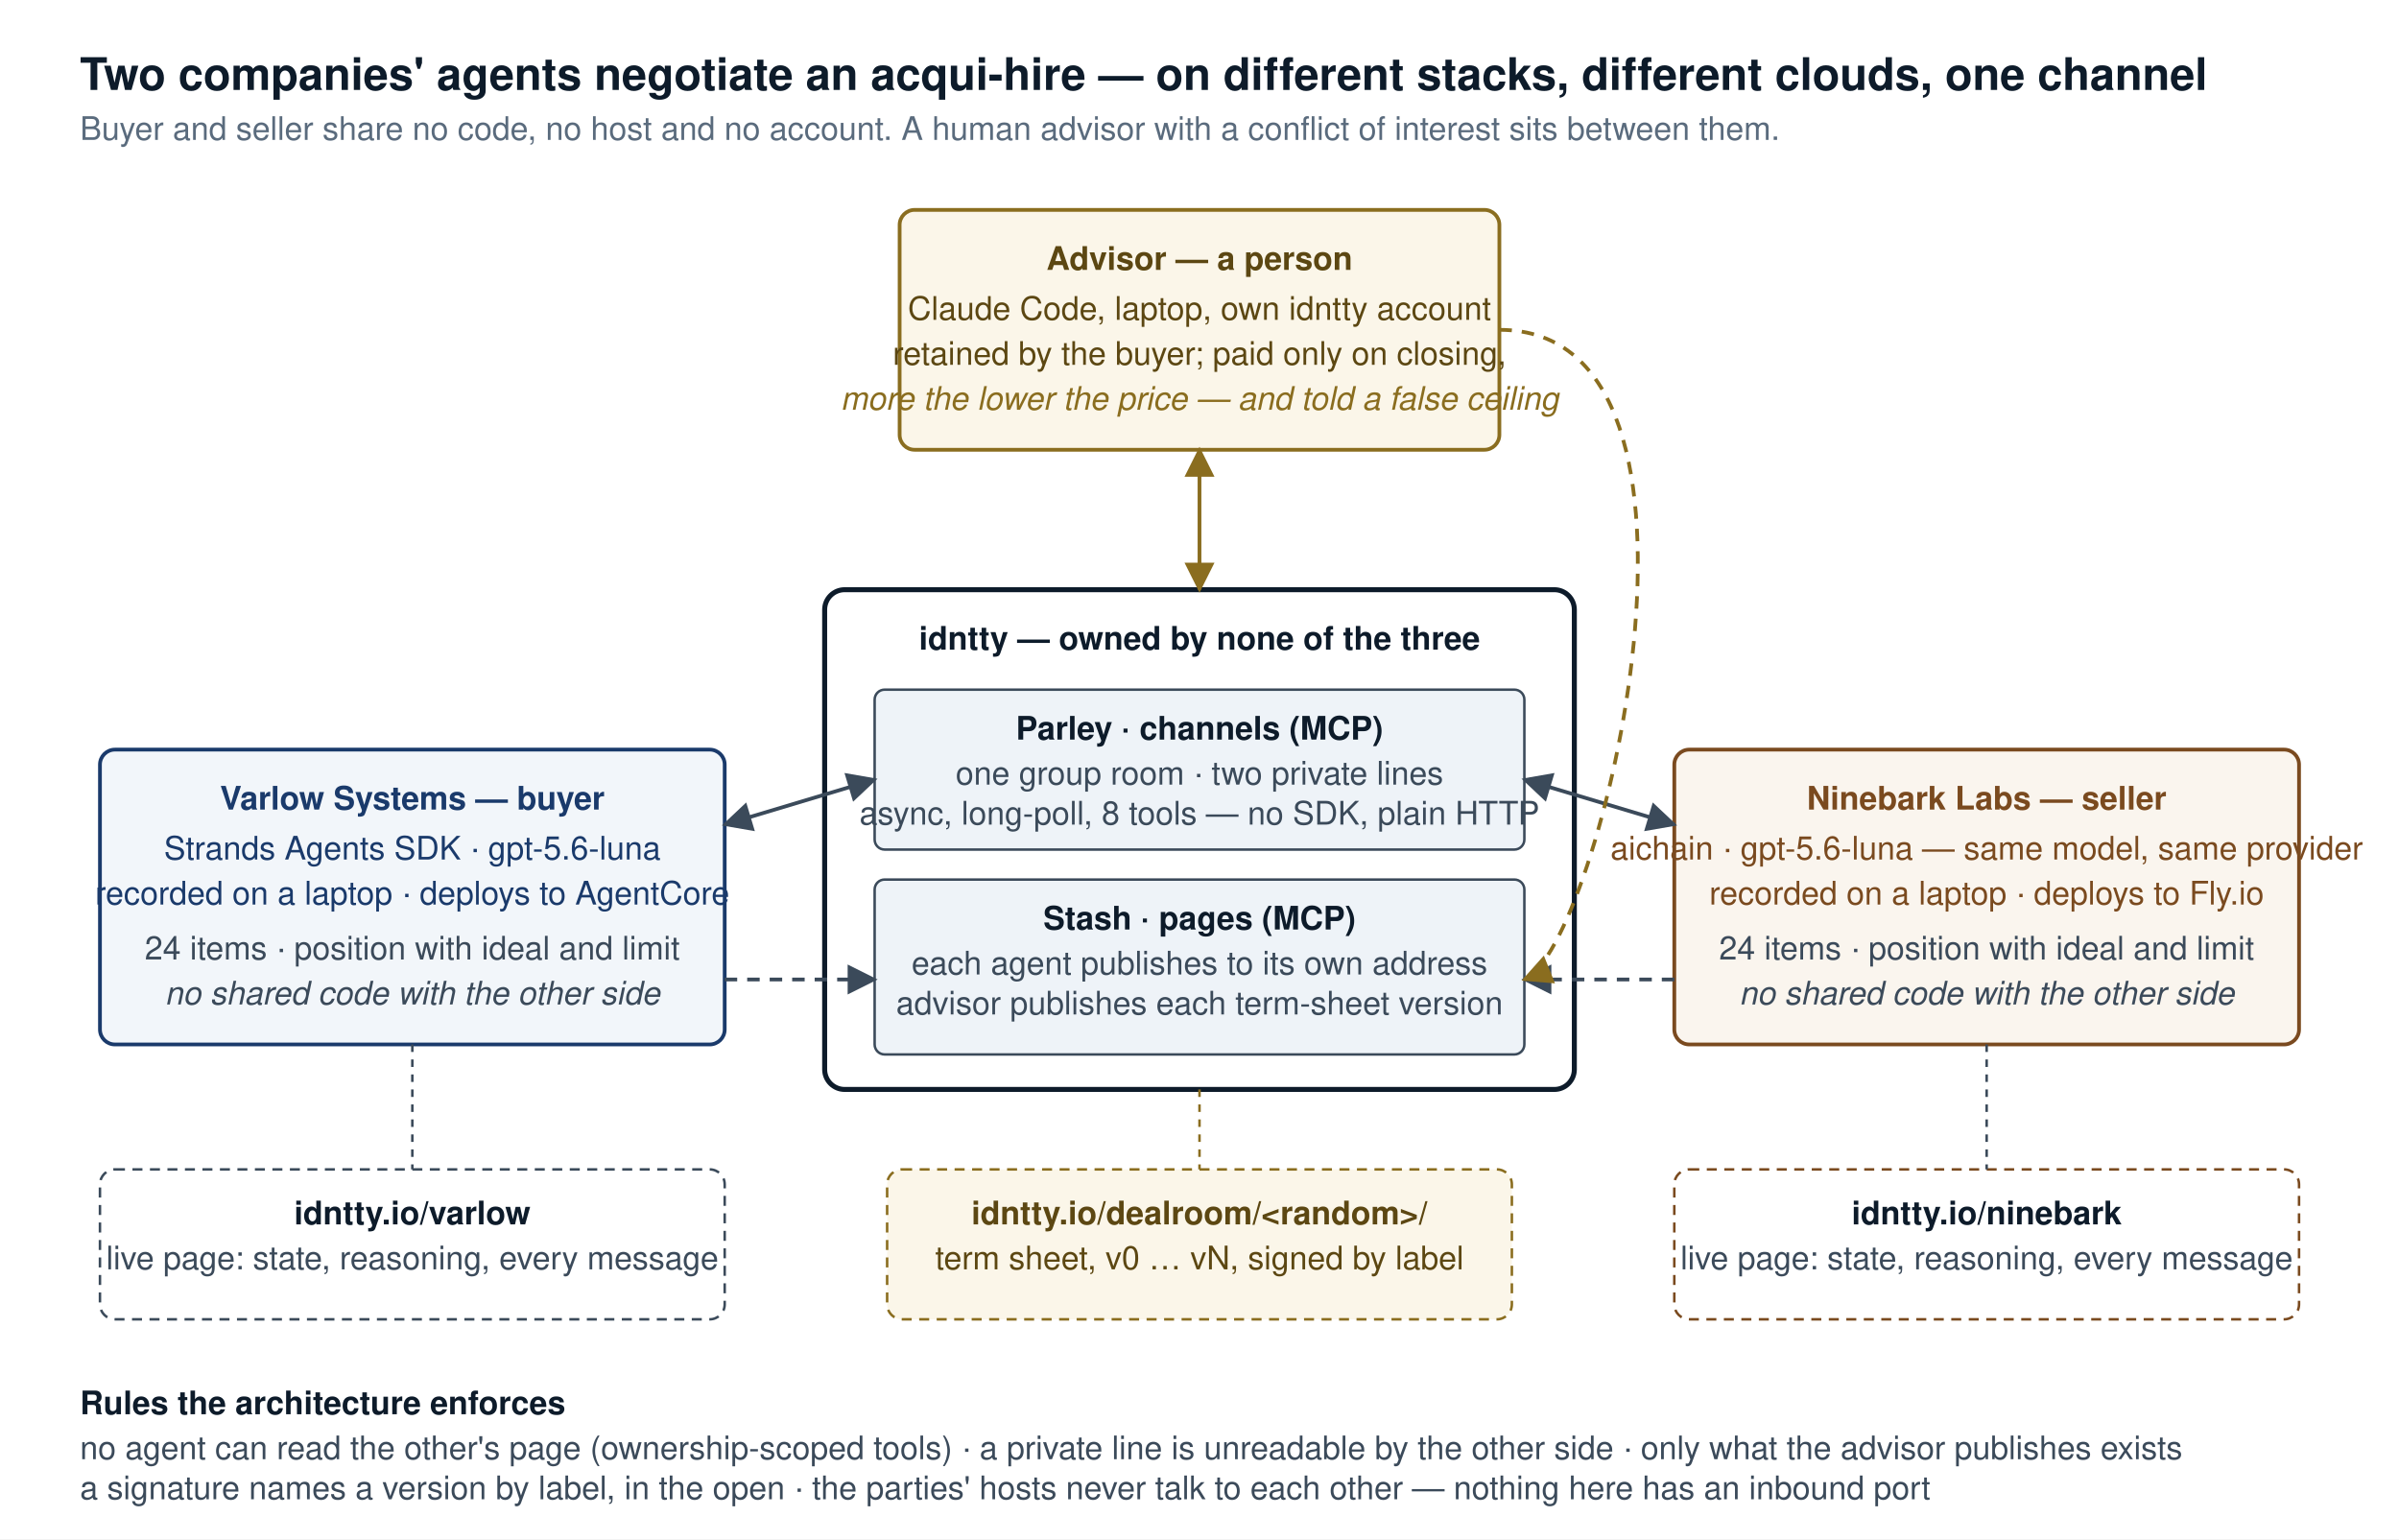
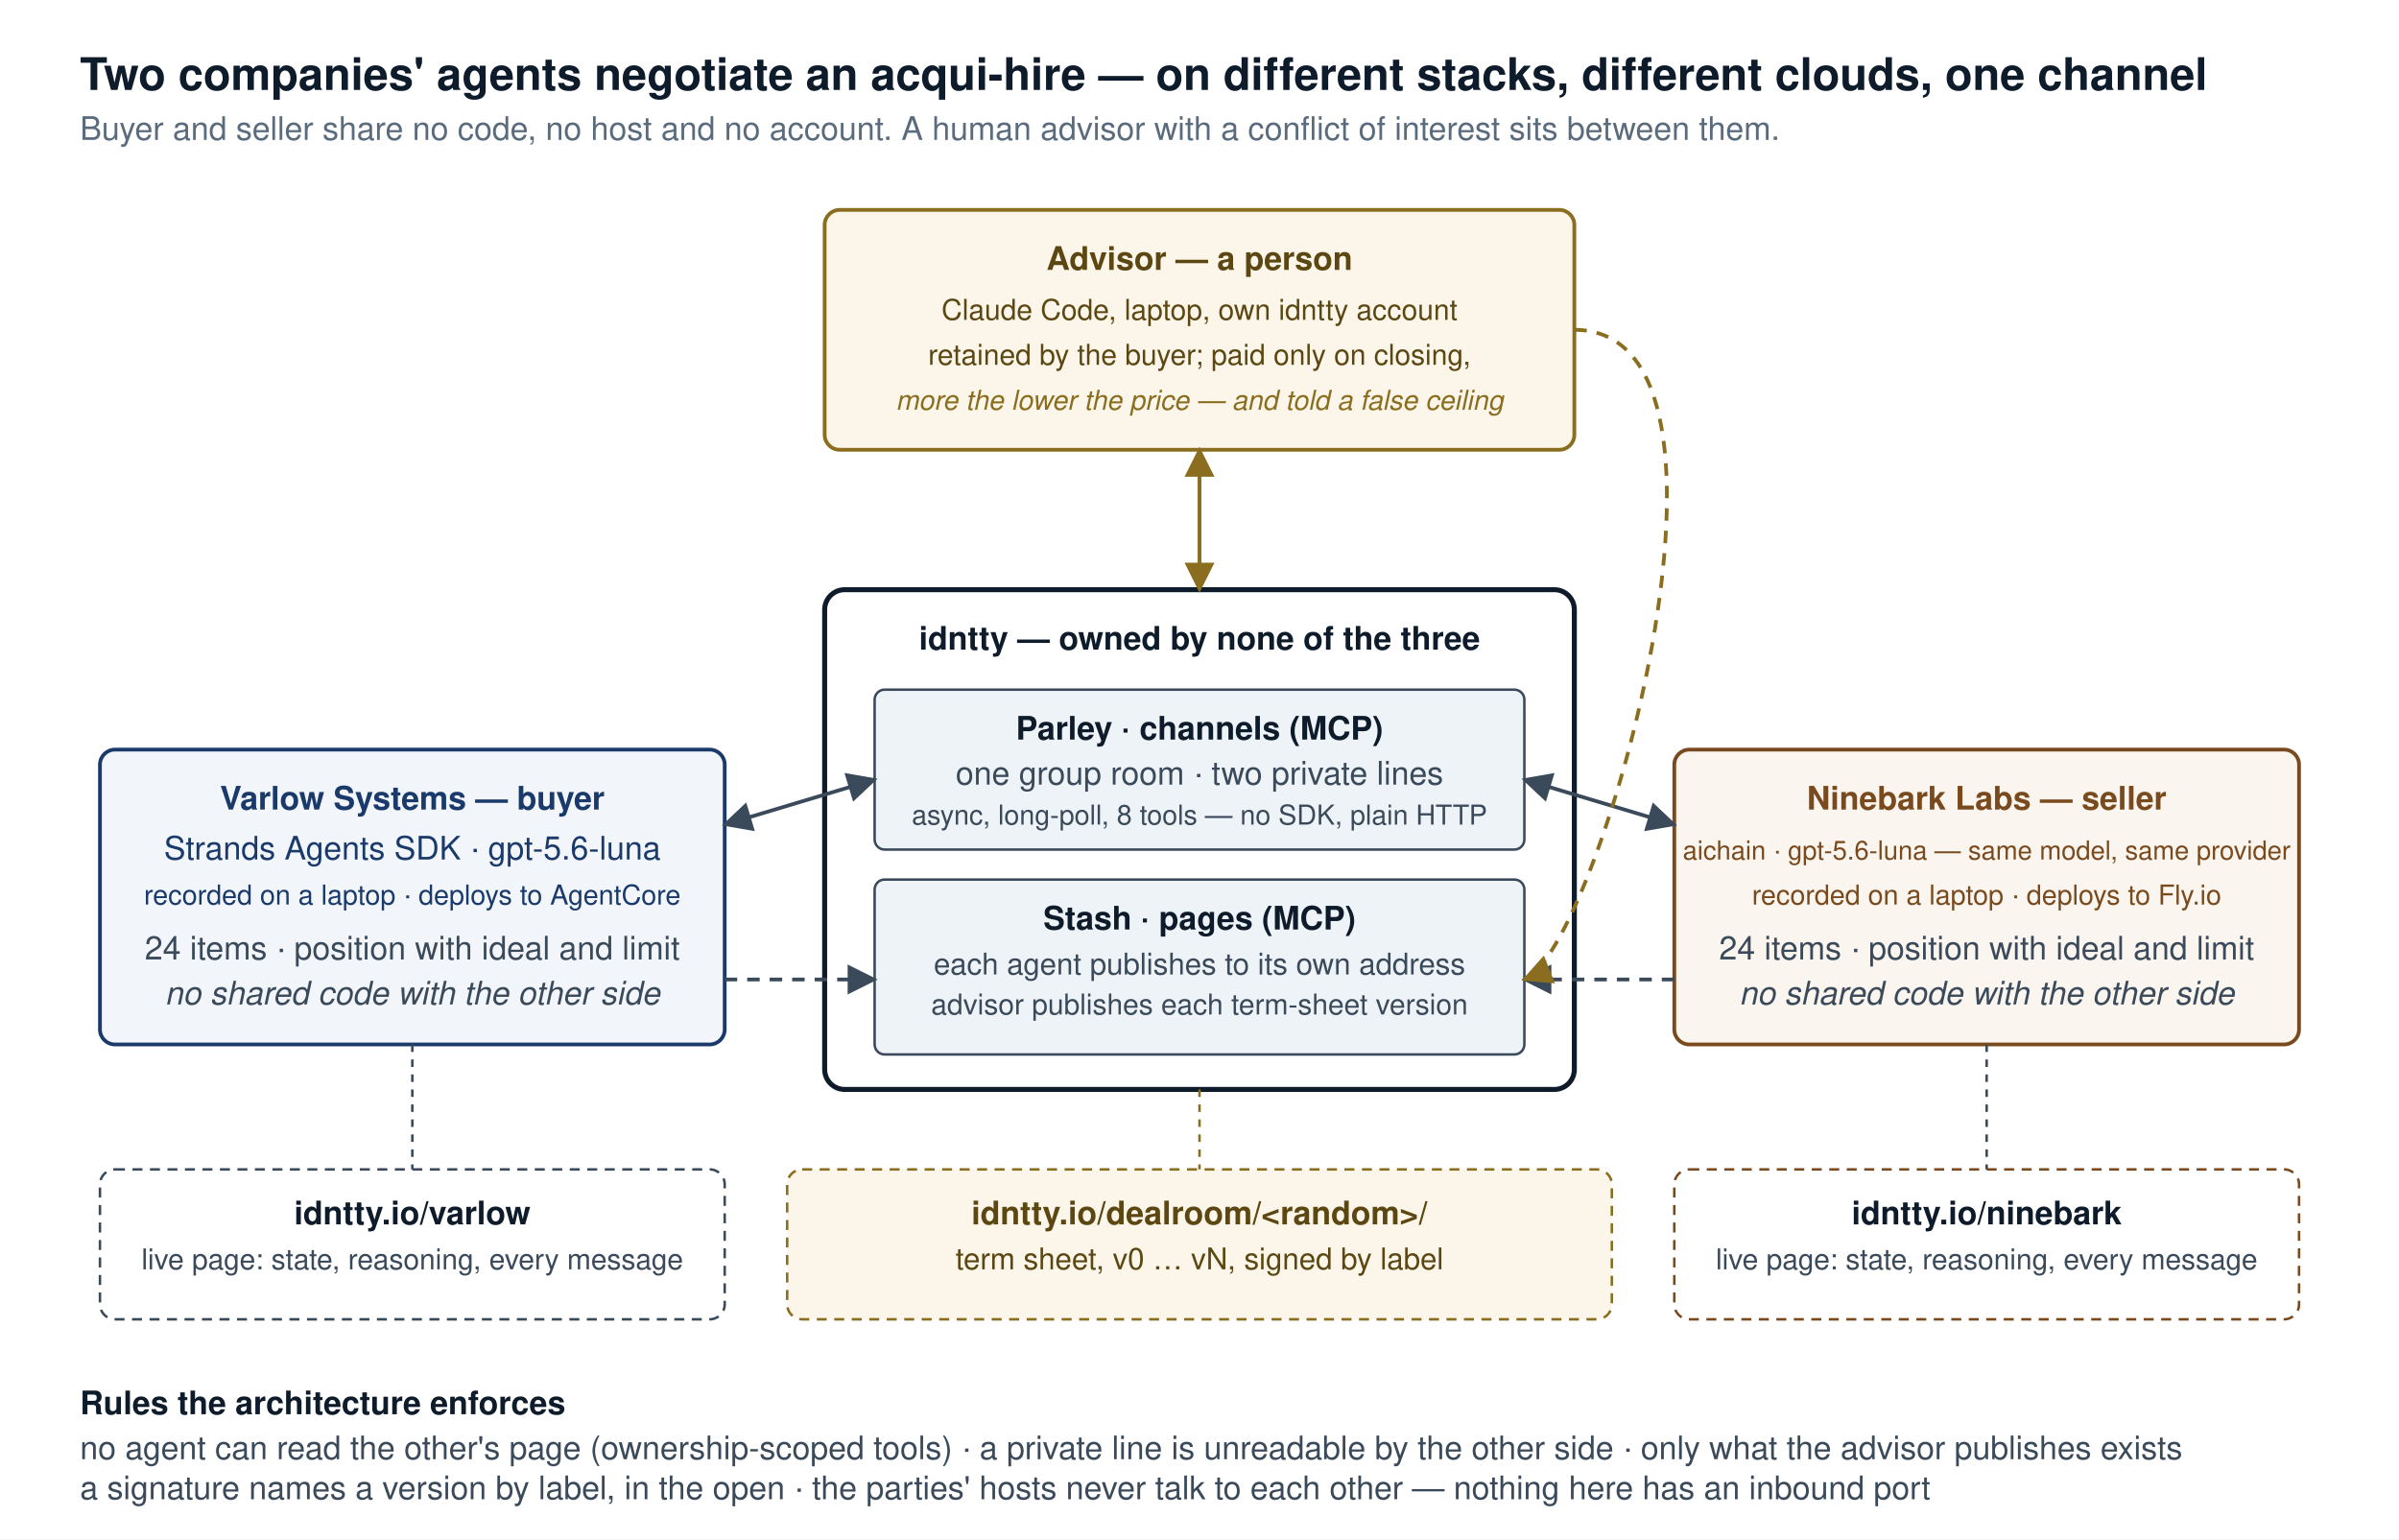
<svg xmlns="http://www.w3.org/2000/svg" width="960" height="616" viewBox="0 0 960 616" font-family="ui-sans-serif, system-ui, -apple-system, 'Segoe UI', Helvetica, Arial, sans-serif" font-size="13">
  <defs>
    <marker id="a" viewBox="0 0 10 10" refX="9" refY="5" markerWidth="8" markerHeight="8" orient="auto-start-reverse">
      <path d="M0,0 L10,5 L0,10 z" fill="#3b4a5a" />
    </marker>
    <marker id="ad" viewBox="0 0 10 10" refX="9" refY="5" markerWidth="8" markerHeight="8" orient="auto-start-reverse">
      <path d="M0,0 L10,5 L0,10 z" fill="#8a6d1f" />
    </marker>
  </defs>
  <rect width="960" height="616" fill="#ffffff" />
  <text x="32" y="36" font-size="18" font-weight="700" fill="#0d1b2a">Two companies' agents negotiate an acqui-hire — on different stacks, different clouds, one channel</text>
  <text x="32" y="56" fill="#5a6b7d">Buyer and seller share no code, no host and no account. A human advisor with a conflict of interest sits between them.</text>
  <g>
-     <rect x="360" y="84" width="240" height="96" rx="6" fill="#fbf6e9" stroke="#8a6d1f" stroke-width="1.5" />
+     <rect x="330" y="84" width="300" height="96" rx="6" fill="#fbf6e9" stroke="#8a6d1f" stroke-width="1.5" />
    <text x="480" y="108" text-anchor="middle" font-weight="700" fill="#5c4712">Advisor — a person</text>
-     <text x="480" y="128" text-anchor="middle" fill="#5c4712">Claude Code, laptop, own idntty account</text>
-     <text x="480" y="146" text-anchor="middle" fill="#5c4712">retained by the buyer; paid only on closing,</text>
-     <text x="480" y="164" text-anchor="middle" fill="#8a6d1f" font-style="italic">more the lower the price — and told a false ceiling</text>
+     <text x="480" y="128" text-anchor="middle" fill="#5c4712" font-size="11.5">Claude Code, laptop, own idntty account</text>
+     <text x="480" y="146" text-anchor="middle" fill="#5c4712" font-size="11.5">retained by the buyer; paid only on closing,</text>
+     <text x="480" y="164" text-anchor="middle" fill="#8a6d1f" font-style="italic" font-size="11">more the lower the price — and told a false ceiling</text>
  </g>
  <g>
    <rect x="40" y="300" width="250" height="118" rx="6" fill="#f2f6fa" stroke="#1a3a6b" stroke-width="1.5" />
    <text x="165" y="324" text-anchor="middle" font-weight="700" fill="#1a3a6b">Varlow Systems — buyer</text>
    <text x="165" y="344" text-anchor="middle" fill="#1a3a6b">Strands Agents SDK · gpt-5.6-luna</text>
-     <text x="165" y="362" text-anchor="middle" fill="#1a3a6b">recorded on a laptop · deploys to AgentCore</text>
+     <text x="165" y="362" text-anchor="middle" fill="#1a3a6b" font-size="11">recorded on a laptop · deploys to AgentCore</text>
    <text x="165" y="384" text-anchor="middle" fill="#3b4a5a">24 items · position with ideal and limit</text>
    <text x="165" y="402" text-anchor="middle" fill="#3b4a5a" font-style="italic">no shared code with the other side</text>
  </g>
  <g>
    <rect x="670" y="300" width="250" height="118" rx="6" fill="#faf5ee" stroke="#7a4a1f" stroke-width="1.5" />
    <text x="795" y="324" text-anchor="middle" font-weight="700" fill="#7a4a1f">Ninebark Labs — seller</text>
-     <text x="795" y="344" text-anchor="middle" fill="#7a4a1f">aichain · gpt-5.6-luna — same model, same provider</text>
-     <text x="795" y="362" text-anchor="middle" fill="#7a4a1f">recorded on a laptop · deploys to Fly.io</text>
+     <text x="795" y="344" text-anchor="middle" fill="#7a4a1f" font-size="10.5">aichain · gpt-5.6-luna — same model, same provider</text>
+     <text x="795" y="362" text-anchor="middle" fill="#7a4a1f" font-size="11">recorded on a laptop · deploys to Fly.io</text>
    <text x="795" y="384" text-anchor="middle" fill="#3b4a5a">24 items · position with ideal and limit</text>
    <text x="795" y="402" text-anchor="middle" fill="#3b4a5a" font-style="italic">no shared code with the other side</text>
  </g>
  <g>
    <rect x="330" y="236" width="300" height="200" rx="8" fill="#ffffff" stroke="#0d1b2a" stroke-width="2" />
    <text x="480" y="260" text-anchor="middle" font-weight="700" fill="#0d1b2a">idntty — owned by none of the three</text>
    <rect x="350" y="276" width="260" height="64" rx="4" fill="#eef3f8" stroke="#3b4a5a" />
    <text x="480" y="296" text-anchor="middle" font-weight="700" fill="#0d1b2a">Parley · channels (MCP)</text>
    <text x="480" y="314" text-anchor="middle" fill="#3b4a5a">one group room · two private lines</text>
-     <text x="480" y="330" text-anchor="middle" fill="#3b4a5a">async, long-poll, 8 tools — no SDK, plain HTTP</text>
+     <text x="480" y="330" text-anchor="middle" fill="#3b4a5a" font-size="11">async, long-poll, 8 tools — no SDK, plain HTTP</text>
    <rect x="350" y="352" width="260" height="70" rx="4" fill="#eef3f8" stroke="#3b4a5a" />
    <text x="480" y="372" text-anchor="middle" font-weight="700" fill="#0d1b2a">Stash · pages (MCP)</text>
-     <text x="480" y="390" text-anchor="middle" fill="#3b4a5a">each agent publishes to its own address</text>
-     <text x="480" y="406" text-anchor="middle" fill="#3b4a5a">advisor publishes each term-sheet version</text>
+     <text x="480" y="390" text-anchor="middle" fill="#3b4a5a" font-size="12">each agent publishes to its own address</text>
+     <text x="480" y="406" text-anchor="middle" fill="#3b4a5a" font-size="11.5">advisor publishes each term-sheet version</text>
  </g>
  <line x1="290" y1="330" x2="350" y2="312" stroke="#3b4a5a" stroke-width="1.5" marker-end="url(#a)" marker-start="url(#a)" />
  <line x1="670" y1="330" x2="610" y2="312" stroke="#3b4a5a" stroke-width="1.5" marker-end="url(#a)" marker-start="url(#a)" />
  <line x1="480" y1="180" x2="480" y2="236" stroke="#8a6d1f" stroke-width="1.5" marker-end="url(#ad)" marker-start="url(#ad)" />
  <line x1="290" y1="392" x2="350" y2="392" stroke="#3b4a5a" stroke-width="1.5" stroke-dasharray="5 4" marker-end="url(#a)" />
  <line x1="670" y1="392" x2="610" y2="392" stroke="#3b4a5a" stroke-width="1.5" stroke-dasharray="5 4" marker-end="url(#a)" />
-   <path d="M600,132 C700,132 640,380 610,392" fill="none" stroke="#8a6d1f" stroke-width="1.5" stroke-dasharray="5 4" marker-end="url(#ad)" />
+   <path d="M630,132 C710,132 640,380 610,392" fill="none" stroke="#8a6d1f" stroke-width="1.5" stroke-dasharray="5 4" marker-end="url(#ad)" />
  <g>
    <rect x="40" y="468" width="250" height="60" rx="6" fill="#ffffff" stroke="#3b4a5a" stroke-dasharray="4 3" />
    <text x="165" y="490" text-anchor="middle" font-weight="700" fill="#0d1b2a">idntty.io/varlow</text>
-     <text x="165" y="508" text-anchor="middle" fill="#3b4a5a">live page: state, reasoning, every message</text>
+     <text x="165" y="508" text-anchor="middle" fill="#3b4a5a" font-size="11.5">live page: state, reasoning, every message</text>
    <rect x="670" y="468" width="250" height="60" rx="6" fill="#ffffff" stroke="#7a4a1f" stroke-dasharray="4 3" />
    <text x="795" y="490" text-anchor="middle" font-weight="700" fill="#0d1b2a">idntty.io/ninebark</text>
-     <text x="795" y="508" text-anchor="middle" fill="#3b4a5a">live page: state, reasoning, every message</text>
-     <rect x="355" y="468" width="250" height="60" rx="6" fill="#fbf6e9" stroke="#8a6d1f" stroke-dasharray="4 3" />
+     <text x="795" y="508" text-anchor="middle" fill="#3b4a5a" font-size="11.5">live page: state, reasoning, every message</text>
+     <rect x="315" y="468" width="330" height="60" rx="6" fill="#fbf6e9" stroke="#8a6d1f" stroke-dasharray="4 3" />
    <text x="480" y="490" text-anchor="middle" font-weight="700" fill="#5c4712">idntty.io/dealroom/&lt;random&gt;/</text>
-     <text x="480" y="508" text-anchor="middle" fill="#5c4712">term sheet, v0 … vN, signed by label</text>
+     <text x="480" y="508" text-anchor="middle" fill="#5c4712" font-size="12">term sheet, v0 … vN, signed by label</text>
  </g>
  <line x1="165" y1="418" x2="165" y2="468" stroke="#3b4a5a" stroke-width="1" stroke-dasharray="3 3" />
  <line x1="795" y1="418" x2="795" y2="468" stroke="#3b4a5a" stroke-width="1" stroke-dasharray="3 3" />
  <line x1="480" y1="436" x2="480" y2="468" stroke="#8a6d1f" stroke-width="1" stroke-dasharray="3 3" />
  <text x="32" y="566" fill="#0d1b2a" font-weight="700">Rules the architecture enforces</text>
  <text x="32" y="584" fill="#3b4a5a">no agent can read the other's page (ownership-scoped tools) · a private line is unreadable by the other side · only what the advisor publishes exists</text>
  <text x="32" y="600" fill="#3b4a5a">a signature names a version by label, in the open · the parties' hosts never talk to each other — nothing here has an inbound port</text>
</svg>
